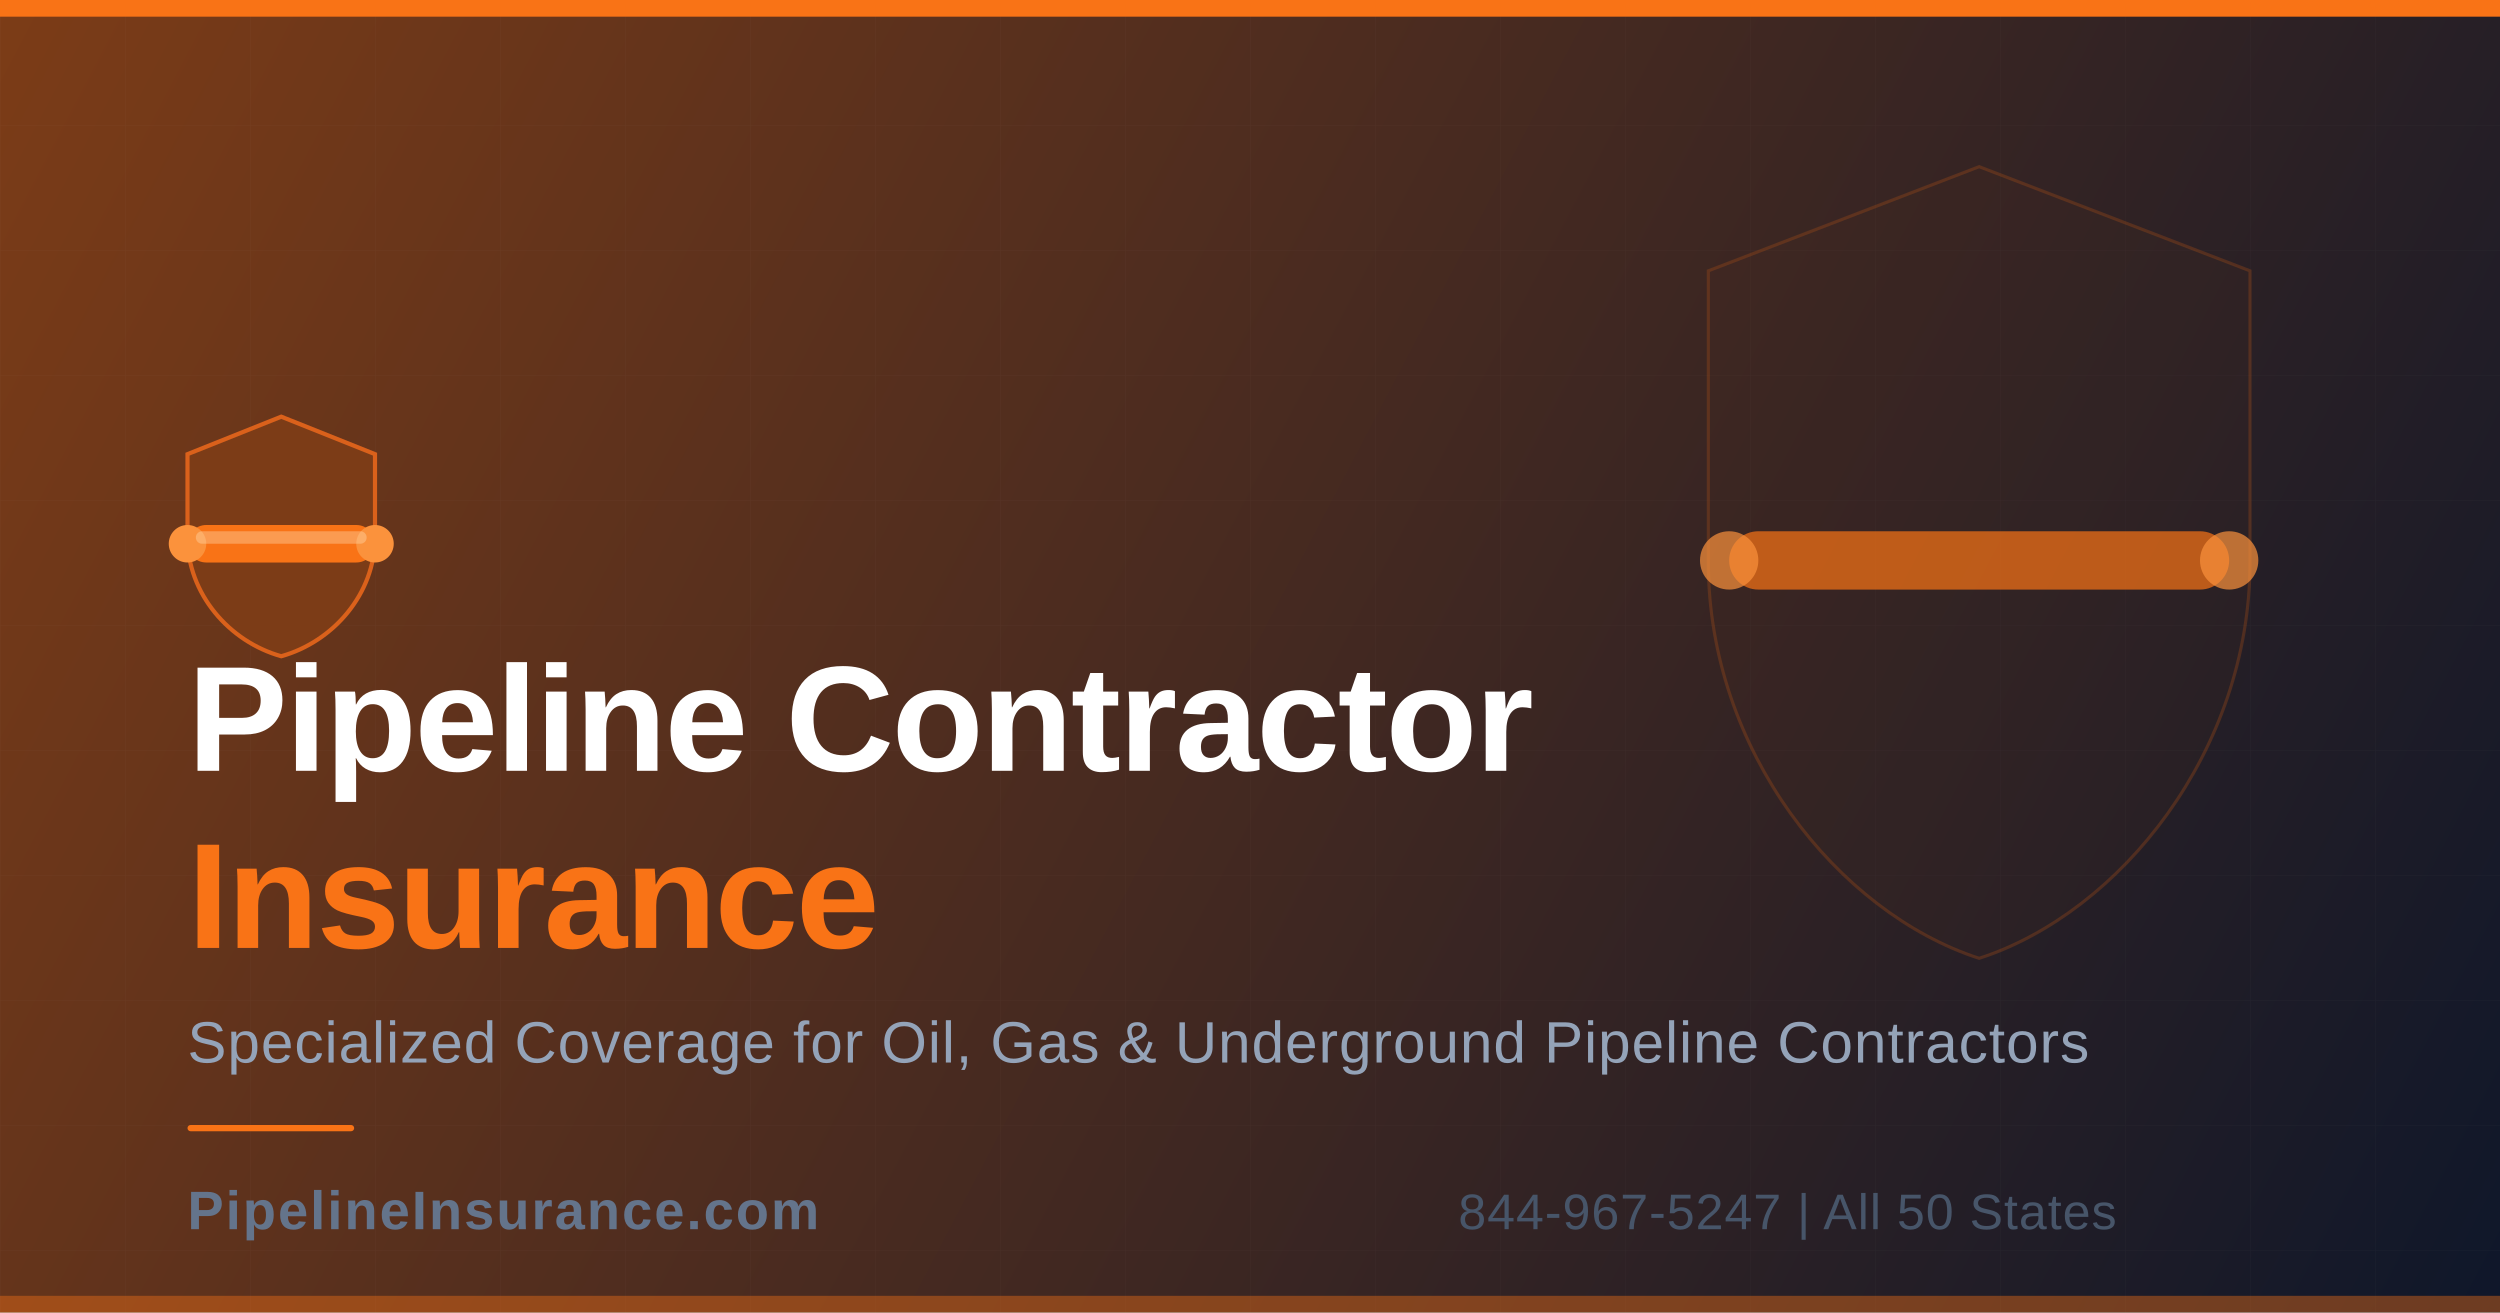
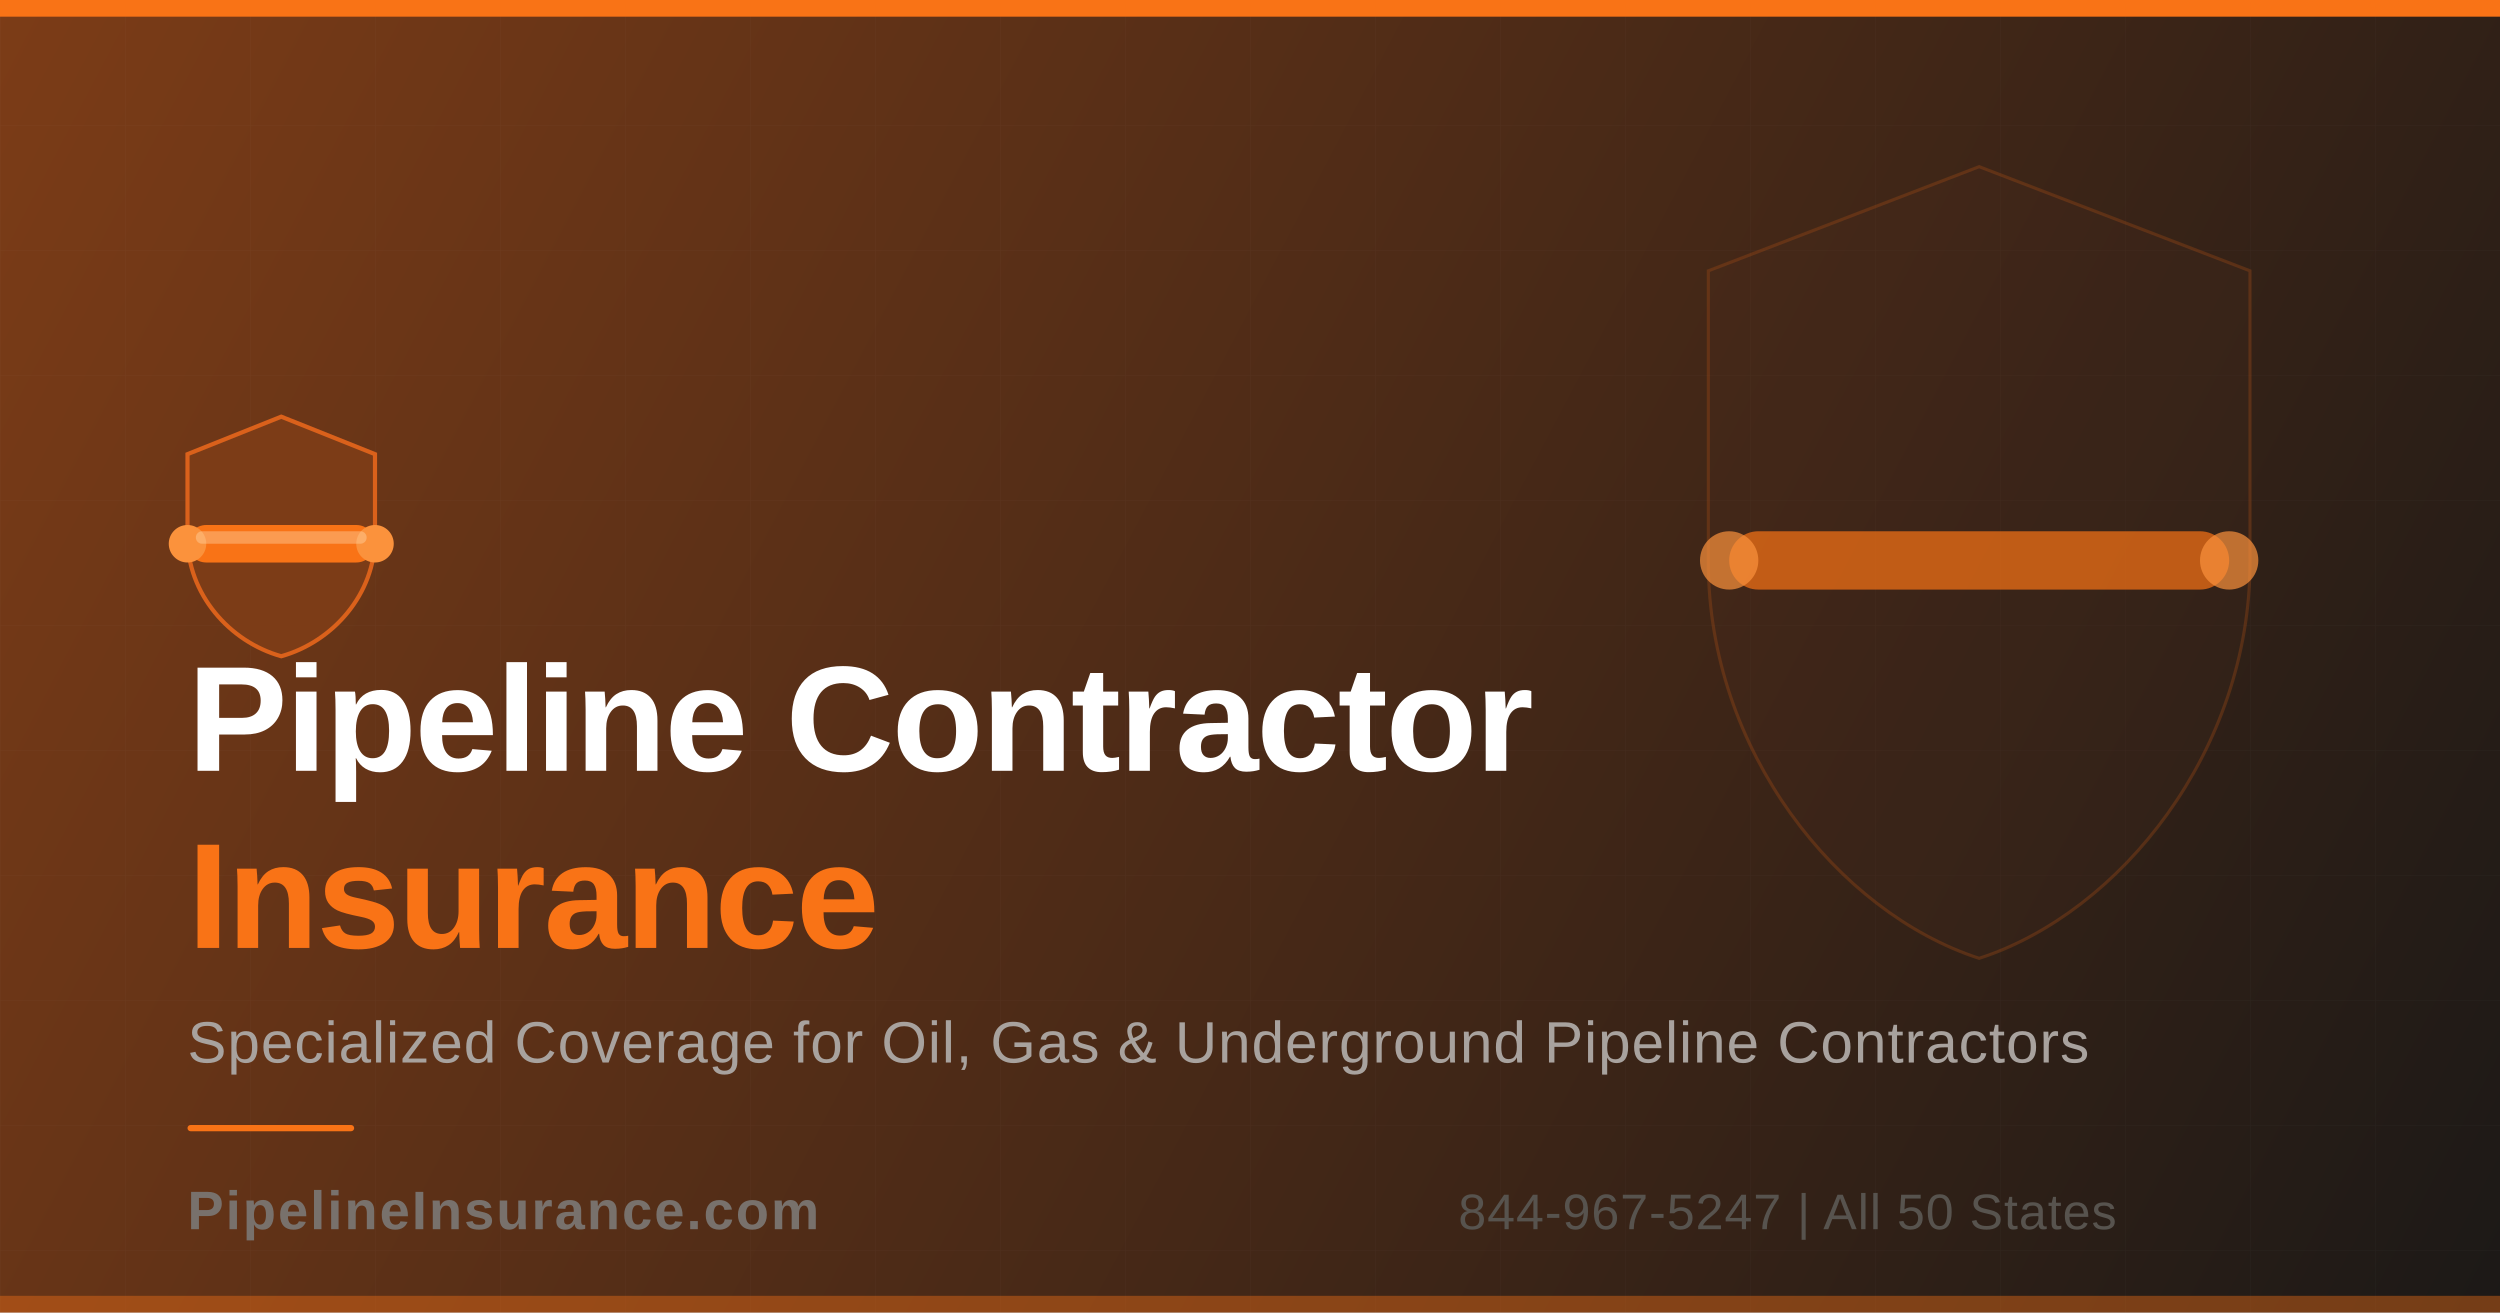
<svg xmlns="http://www.w3.org/2000/svg" viewBox="0 0 1200 630" fill="none">
  <defs>
    <linearGradient id="bgGrad" x1="0" y1="0" x2="1200" y2="630" gradientUnits="userSpaceOnUse">
      <stop offset="0%" stop-color="#7C3C17" />
-       <stop offset="100%" stop-color="#0f172a" />
+       <stop offset="100%" stop-color="#1c1917" />
    </linearGradient>
    <linearGradient id="pipeGrad" x1="0" y1="0" x2="0" y2="1" gradientUnits="userSpaceOnUse">
      <stop offset="0%" stop-color="#fb923c" />
      <stop offset="100%" stop-color="#c2410c" />
    </linearGradient>
    <linearGradient id="shieldGrad" x1="0" y1="0" x2="1" y2="1" gradientUnits="userSpaceOnUse">
      <stop offset="0%" stop-color="#B35016" stop-opacity="0.3" />
      <stop offset="100%" stop-color="#562F19" stop-opacity="0.1" />
    </linearGradient>
  </defs>
  <rect width="1200" height="630" fill="url(#bgGrad)" />
  <pattern id="grid" width="60" height="60" patternUnits="userSpaceOnUse">
    <path d="M 60 0 L 0 0 0 60" fill="none" stroke="#ffffff" stroke-width="0.3" opacity="0.05" />
  </pattern>
  <rect width="1200" height="630" fill="url(#grid)" />
  <rect x="0" y="0" width="1200" height="8" fill="#f97316" />
  <path d="M 950 80 L 820 130 L 820 270 C 820 360 882 438 950 460 C 1018 438 1080 360 1080 270 L 1080 130 Z" fill="url(#shieldGrad)" stroke="#B35016" stroke-width="1.5" stroke-opacity="0.3" />
  <rect x="830" y="255" width="240" height="28" rx="14" fill="#f97316" opacity="0.7" />
  <ellipse cx="830" cy="269" rx="14" ry="14" fill="#fb923c" opacity="0.7" />
  <ellipse cx="1070" cy="269" rx="14" ry="14" fill="#fb923c" opacity="0.7" />
  <g transform="translate(80, 200)">
    <path d="M 55 0 L 10 18 L 10 58 C 10 85 30 108 55 115 C 80 108 100 85 100 58 L 100 18 Z" fill="#7C3C17" stroke="#DA611B" stroke-width="2" />
    <rect x="10" y="52" width="90" height="18" rx="9" fill="#f97316" />
    <ellipse cx="10" cy="61" rx="9" ry="9" fill="#fb923c" />
    <ellipse cx="100" cy="61" rx="9" ry="9" fill="#fb923c" />
    <rect x="14" y="55" width="82" height="6" rx="3" fill="#fed7aa" opacity="0.4" />
  </g>
  <text x="90" y="370" font-family="'Arial', 'Helvetica Neue', sans-serif" font-size="72" font-weight="800" fill="#ffffff" letter-spacing="-1">
    Pipeline Contractor
  </text>
  <text x="90" y="455" font-family="'Arial', 'Helvetica Neue', sans-serif" font-size="72" font-weight="800" fill="#f97316" letter-spacing="-1">
    Insurance
  </text>
-   <text x="90" y="510" font-family="'Arial', 'Helvetica Neue', sans-serif" font-size="28" font-weight="400" fill="#94a3b8" letter-spacing="0.5">
+   <text x="90" y="510" font-family="'Arial', 'Helvetica Neue', sans-serif" font-size="28" font-weight="400" fill="#a8a29e" letter-spacing="0.5">
    Specialized Coverage for Oil, Gas &amp; Underground Pipeline Contractors
  </text>
  <rect x="90" y="540" width="80" height="3" rx="1.5" fill="#f97316" />
-   <text x="90" y="590" font-family="'Arial', 'Helvetica Neue', sans-serif" font-size="26" font-weight="600" fill="#64748b" letter-spacing="1">
+   <text x="90" y="590" font-family="'Arial', 'Helvetica Neue', sans-serif" font-size="26" font-weight="600" fill="#78716c" letter-spacing="1">
    PipelineInsurance.com
  </text>
-   <text x="700" y="590" font-family="'Arial', 'Helvetica Neue', sans-serif" font-size="24" font-weight="500" fill="#475569" letter-spacing="0.5">
+   <text x="700" y="590" font-family="'Arial', 'Helvetica Neue', sans-serif" font-size="24" font-weight="500" fill="#57534e" letter-spacing="0.5">
    844-967-5247  |  All 50 States
  </text>
  <rect x="0" y="622" width="1200" height="8" fill="#f97316" opacity="0.4" />
</svg>
